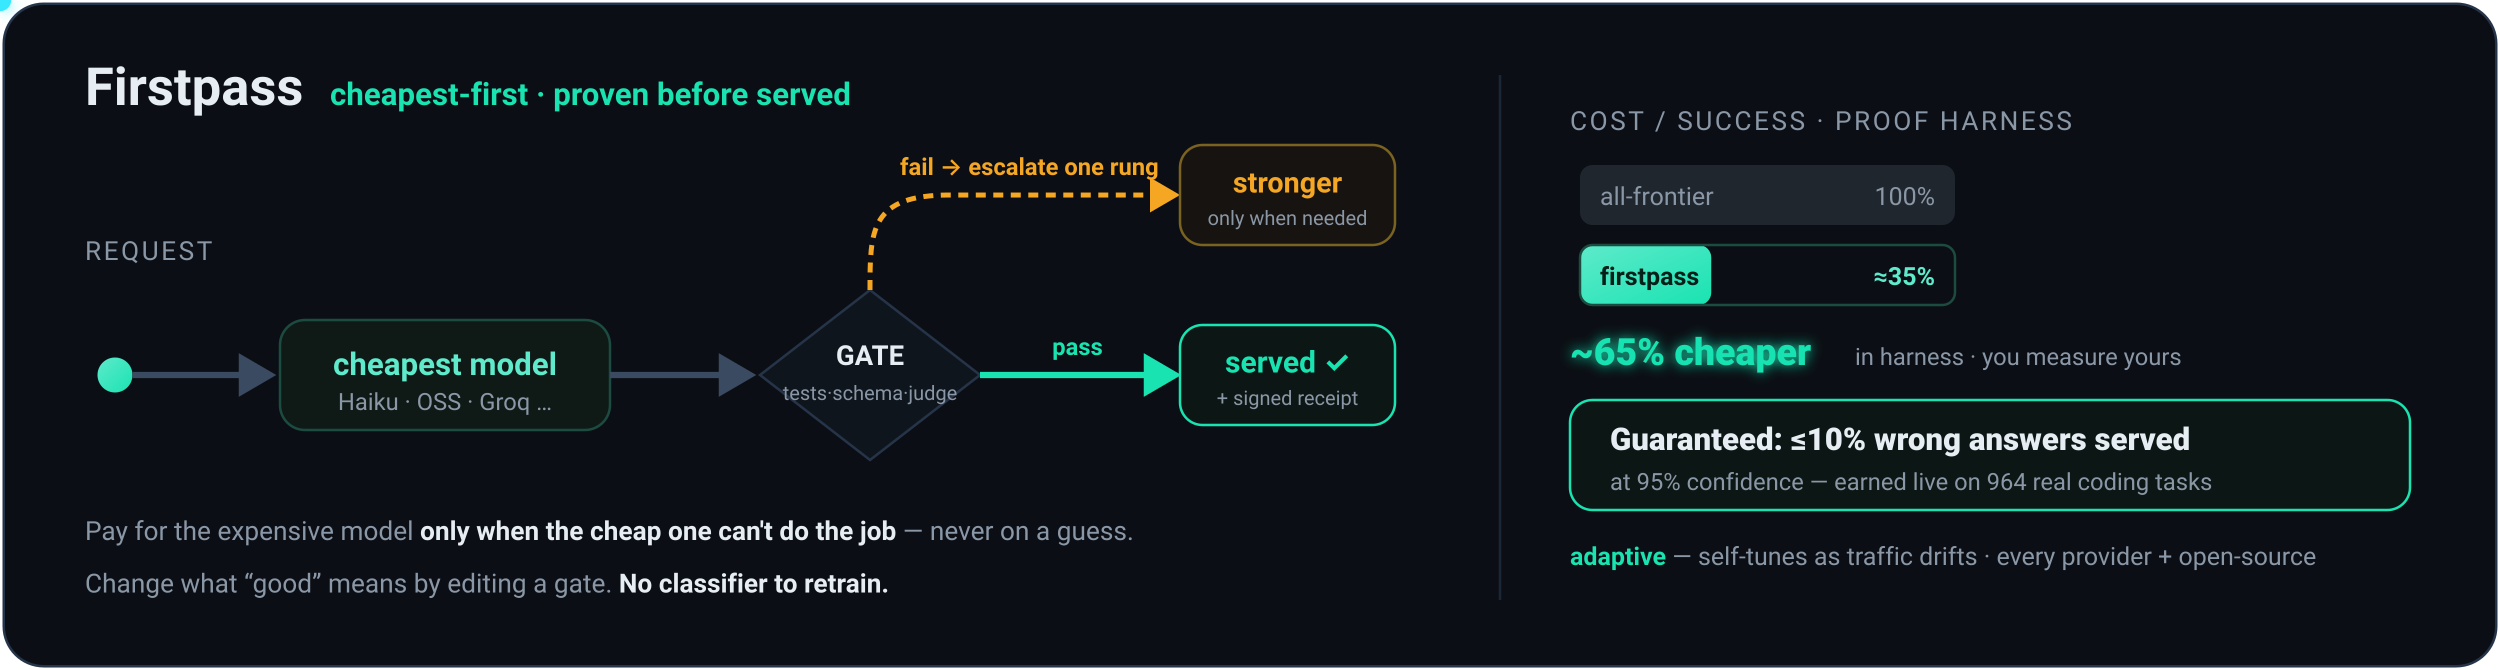
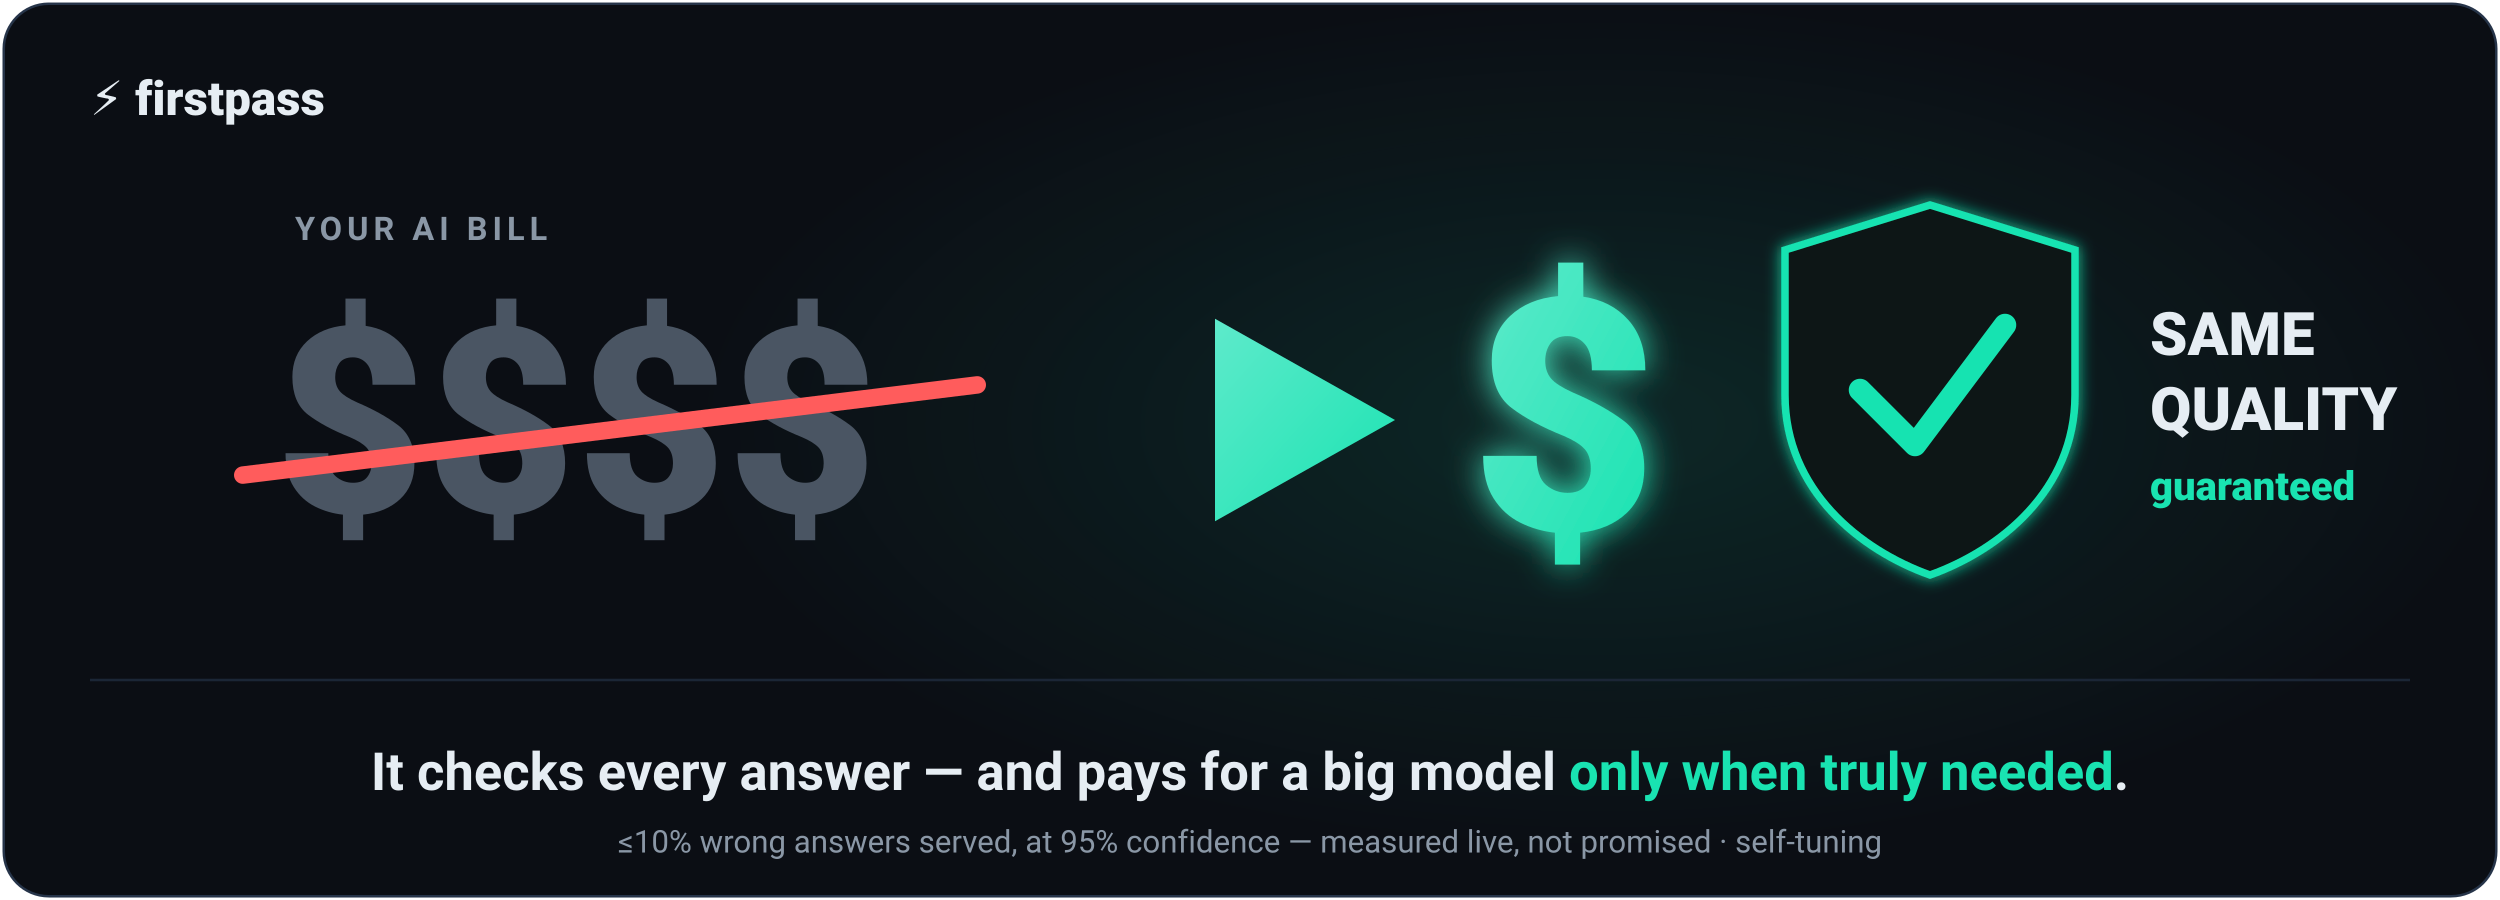
- <svg xmlns="http://www.w3.org/2000/svg" viewBox="0 0 1000 268" role="img" preserveAspectRatio="xMidYMid meet" font-family="ui-sans-serif, -apple-system, Segoe UI, Roboto, sans-serif">
+ <svg xmlns="http://www.w3.org/2000/svg" viewBox="0 0 1000 360" role="img" preserveAspectRatio="xMidYMid meet" font-family="ui-sans-serif, -apple-system, Segoe UI, Roboto, sans-serif">
  <defs>
-     <linearGradient id="mint" x1="0" y1="0" x2="1" y2="1">
+     <linearGradient id="mintg" x1="0" y1="0" x2="1" y2="1">
      <stop offset="0" stop-color="#5EEACB" />
      <stop offset="1" stop-color="#19E3B1" />
    </linearGradient>
-     <filter id="glow" x="-80%" y="-80%" width="260%" height="260%">
-       <feGaussianBlur stdDeviation="2.6" result="b" />
+     <radialGradient id="haze" cx="0.5" cy="0.5" r="0.5">
+       <stop offset="0" stop-color="#19E3B1" stop-opacity="0.12" />
+       <stop offset="1" stop-color="#19E3B1" stop-opacity="0" />
+     </radialGradient>
+     <filter id="g1" x="-70%" y="-70%" width="240%" height="240%">
+       <feGaussianBlur stdDeviation="3" result="b" />
      <feMerge>
        <feMergeNode in="b" />
        <feMergeNode in="SourceGraphic" />
      </feMerge>
    </filter>
-     <marker id="a" markerWidth="7" markerHeight="7" refX="5" refY="3.5" orient="auto">
-       <path d="M0 0 L6 3.5 L0 7 Z" fill="#3A4A61" />
-     </marker>
-     <marker id="am" markerWidth="7" markerHeight="7" refX="5" refY="3.5" orient="auto">
-       <path d="M0 0 L6 3.5 L0 7 Z" fill="#19E3B1" />
-     </marker>
-     <marker id="af" markerWidth="7" markerHeight="7" refX="5" refY="3.5" orient="auto">
-       <path d="M0 0 L6 3.5 L0 7 Z" fill="#F5A623" />
+     <filter id="g2" x="-70%" y="-70%" width="240%" height="240%">
+       <feGaussianBlur stdDeviation="7" result="b" />
+       <feMerge>
+         <feMergeNode in="b" />
+         <feMergeNode in="SourceGraphic" />
+       </feMerge>
+     </filter>
+     <marker id="am" markerWidth="9" markerHeight="9" refX="6" refY="4.5" orient="auto">
+       <path d="M0 0 L8 4.5 L0 9 Z" fill="url(#mintg)" />
    </marker>
  </defs>
-   <rect x="1.5" y="1.5" width="997" height="265" rx="16" fill="#0B0E14" stroke="#263449" />
-   <text x="34" y="42" font-size="21" font-weight="700" fill="#E6EDF3">Firstpass</text>
-   <text x="132" y="42" font-size="12.5" fill="#19E3B1" font-weight="600">cheapest-first · proven before served</text>
-   <text x="34" y="104" font-size="10.5" fill="#8A97A6" letter-spacing="1">REQUEST</text>
-   <circle cx="46" cy="150" r="7" fill="url(#mint)" />
-   <path d="M53 150 L108 150" stroke="#3A4A61" stroke-width="2.5" marker-end="url(#a)" />
-   <rect x="112" y="128" width="132" height="44" rx="10" fill="#0F1A17" stroke="#1c4b40" />
-   <text x="178" y="150" text-anchor="middle" font-size="12.5" font-weight="600" fill="#5EEACB">cheapest model</text>
-   <text x="178" y="164" text-anchor="middle" font-size="9.5" fill="#8A97A6">Haiku · OSS · Groq …</text>
-   <path d="M244 150 L300 150" stroke="#3A4A61" stroke-width="2.5" marker-end="url(#a)" />
-   <path d="M348 116 L392 150 L348 184 L304 150 Z" fill="#0F151C" stroke="#263449" />
-   <text x="348" y="146" text-anchor="middle" font-size="11" font-weight="700" fill="#E6EDF3">GATE</text>
-   <text x="348" y="160" text-anchor="middle" font-size="8" fill="#8A97A6">tests·schema·judge</text>
-   <path d="M392 150 L470 150" stroke="#19E3B1" stroke-width="2.5" marker-end="url(#am)" />
-   <text x="431" y="142" text-anchor="middle" font-size="9.5" fill="#19E3B1" font-weight="600">pass</text>
-   <rect x="472" y="130" width="86" height="40" rx="9" fill="#0c1614" stroke="#19E3B1" />
-   <text x="515" y="149" text-anchor="middle" font-size="12" font-weight="700" fill="#19E3B1">served ✓</text>
-   <text x="515" y="162" text-anchor="middle" font-size="8" fill="#8A97A6">+ signed receipt</text>
-   <path d="M348 116 C348 92 348 78 380 78 L470 78" fill="none" stroke="#F5A623" stroke-width="2" stroke-dasharray="4 3" marker-end="url(#af)" />
-   <text x="360" y="70" font-size="9.5" fill="#F5A623" font-weight="600">fail → escalate one rung</text>
-   <rect x="472" y="58" width="86" height="40" rx="9" fill="#171310" stroke="#7a6320" />
-   <text x="515" y="77" text-anchor="middle" font-size="11.5" font-weight="600" fill="#F5A623">stronger</text>
-   <text x="515" y="90" text-anchor="middle" font-size="8" fill="#8A97A6">only when needed</text>
-   <circle r="4.5" fill="#38E8FF" filter="url(#glow)">
-     <animateMotion dur="3.4s" repeatCount="indefinite" path="M46 150 L178 150 L348 150 L515 150" />
-   </circle>
-   <text x="34" y="216" font-size="10.5" fill="#8A97A6">Pay for the expensive model <tspan fill="#E6EDF3" font-weight="600">only when the cheap one can't do the job</tspan> — never on a guess.</text>
-   <text x="34" y="237" font-size="10.5" fill="#8A97A6">Change what “good” means by editing a gate. <tspan fill="#E6EDF3" font-weight="600">No classifier to retrain.</tspan>
-   </text>
-   <line x1="600" y1="30" x2="600" y2="240" stroke="#1B2636" />
-   <text x="628" y="52" font-size="10.5" fill="#8A97A6" letter-spacing="1">COST / SUCCESS · PROOF HARNESS</text>
-   <rect x="632" y="66" width="150" height="24" rx="5" fill="#20262e" />
-   <text x="640" y="82" font-size="10" fill="#8A97A6">all-frontier</text>
-   <text x="774" y="82" text-anchor="end" font-size="10" fill="#8A97A6">100%</text>
-   <rect x="632" y="98" width="52.5" height="24" rx="5" fill="url(#mint)" />
-   <rect x="632" y="98" width="150" height="24" rx="5" fill="none" stroke="#1c4b40" />
-   <text x="640" y="114" font-size="10" font-weight="700" fill="#052019">firstpass</text>
-   <text x="774" y="114" text-anchor="end" font-size="10" fill="#5EEACB" font-weight="700">≈35%</text>
-   <text x="628" y="146" font-size="15" font-weight="800" fill="#19E3B1" filter="url(#glow)">~65% cheaper</text>
-   <text x="742" y="146" font-size="9.5" fill="#8A97A6">in harness · you measure yours</text>
-   <rect x="628" y="160" width="336" height="44" rx="9" fill="#0c1614" stroke="#19E3B1" />
-   <text x="644" y="180" font-size="12.5" font-weight="800" fill="#E6EDF3">Guaranteed: ≤10% wrong answers served</text>
-   <text x="644" y="196" font-size="9.5" fill="#8A97A6">at 95% confidence — earned live on 964 real coding tasks</text>
-   <text x="628" y="226" font-size="10" fill="#8A97A6">
-     <tspan fill="#19E3B1" font-weight="700">adaptive</tspan> — self-tunes as traffic drifts  ·  every provider + open-source</text>
+   <rect x="1.5" y="1.5" width="997" height="357" rx="18" fill="#0B0E14" stroke="#263449" />
+   <ellipse cx="640" cy="170" rx="360" ry="170" fill="url(#haze)" />
+   <text x="36" y="46" font-size="19" font-weight="800" fill="#E6EDF3">⚡ firstpass</text>
+   <text x="118" y="96" font-size="13" font-weight="700" fill="#8A97A6" letter-spacing="2">YOUR AI BILL</text>
+   <text x="110" y="205" font-size="104" font-weight="900" fill="#4A5563">$$$$</text>
+   <line x1="96" y1="172" x2="392" y2="172" stroke="#FF5C5C" stroke-width="7" stroke-linecap="round" transform="rotate(-7 244 172)" />
+   <path d="M430 168 L540 168" stroke="url(#mintg)" stroke-width="9" stroke-linecap="round" marker-end="url(#am)" stroke-dasharray="16 12">
+     <animate attributeName="stroke-dashoffset" from="28" to="0" dur="0.9s" repeatCount="indefinite" />
+   </path>
+   <text x="588" y="212" font-size="130" font-weight="900" fill="url(#mintg)" filter="url(#g2)">$</text>
+   <g filter="url(#g1)">
+     <path d="M772 82 L830 100 L830 158 C830 196 800 220 772 230 C744 220 714 196 714 158 L714 100 Z" fill="#0c1614" stroke="#19E3B1" stroke-width="3" />
+     <path d="M744 156 L766 178 L802 130" fill="none" stroke="#19E3B1" stroke-width="9" stroke-linecap="round" stroke-linejoin="round" />
+   </g>
+   <text x="860" y="142" font-size="24" font-weight="900" fill="#E6EDF3">SAME</text>
+   <text x="860" y="172" font-size="24" font-weight="900" fill="#E6EDF3">QUALITY</text>
+   <text x="860" y="200" font-size="16" font-weight="800" fill="#19E3B1">guaranteed</text>
+   <line x1="36" y1="272" x2="964" y2="272" stroke="#1B2636" />
+   <text x="500" y="316" text-anchor="middle" font-size="21" font-weight="700" fill="#E6EDF3">It checks every answer — and pays for a big model <tspan fill="#19E3B1">only when truly needed</tspan>.</text>
+   <text x="500" y="341" text-anchor="middle" font-size="12.5" fill="#8A97A6">≤10% wrong answers served, at 95% confidence — measured live, not promised · self-tuning</text>
</svg>
